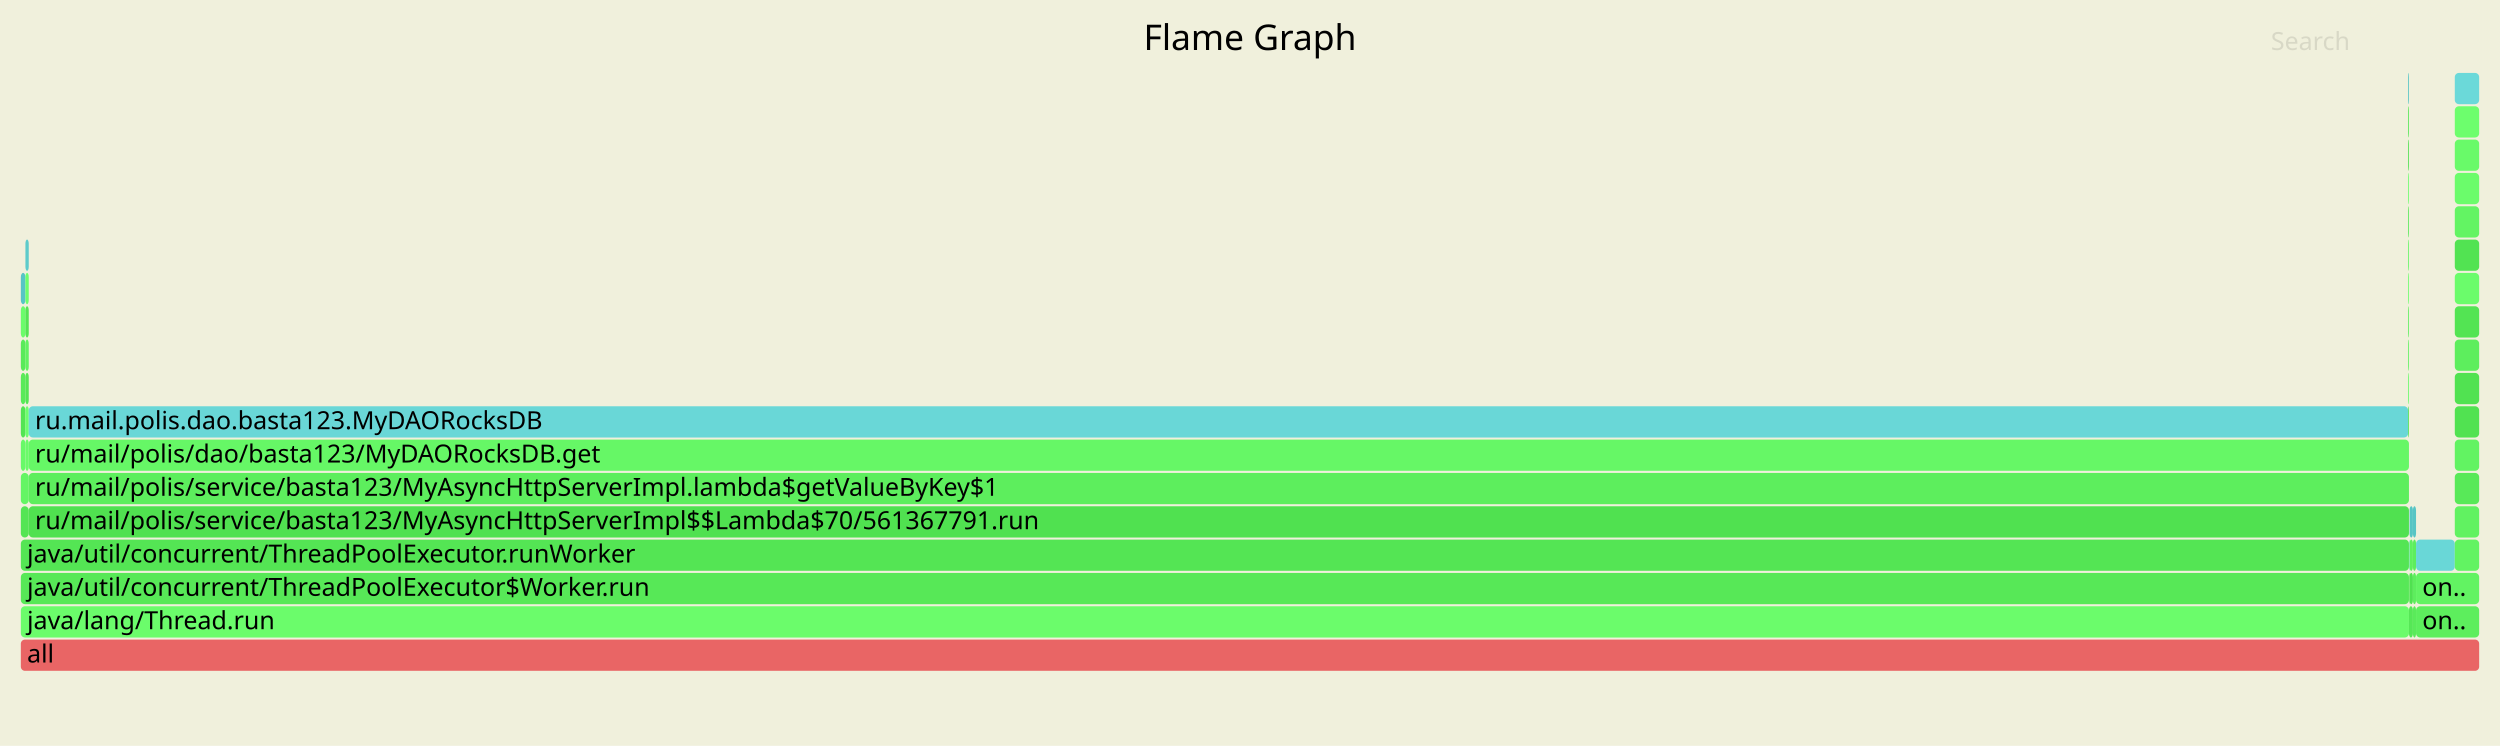
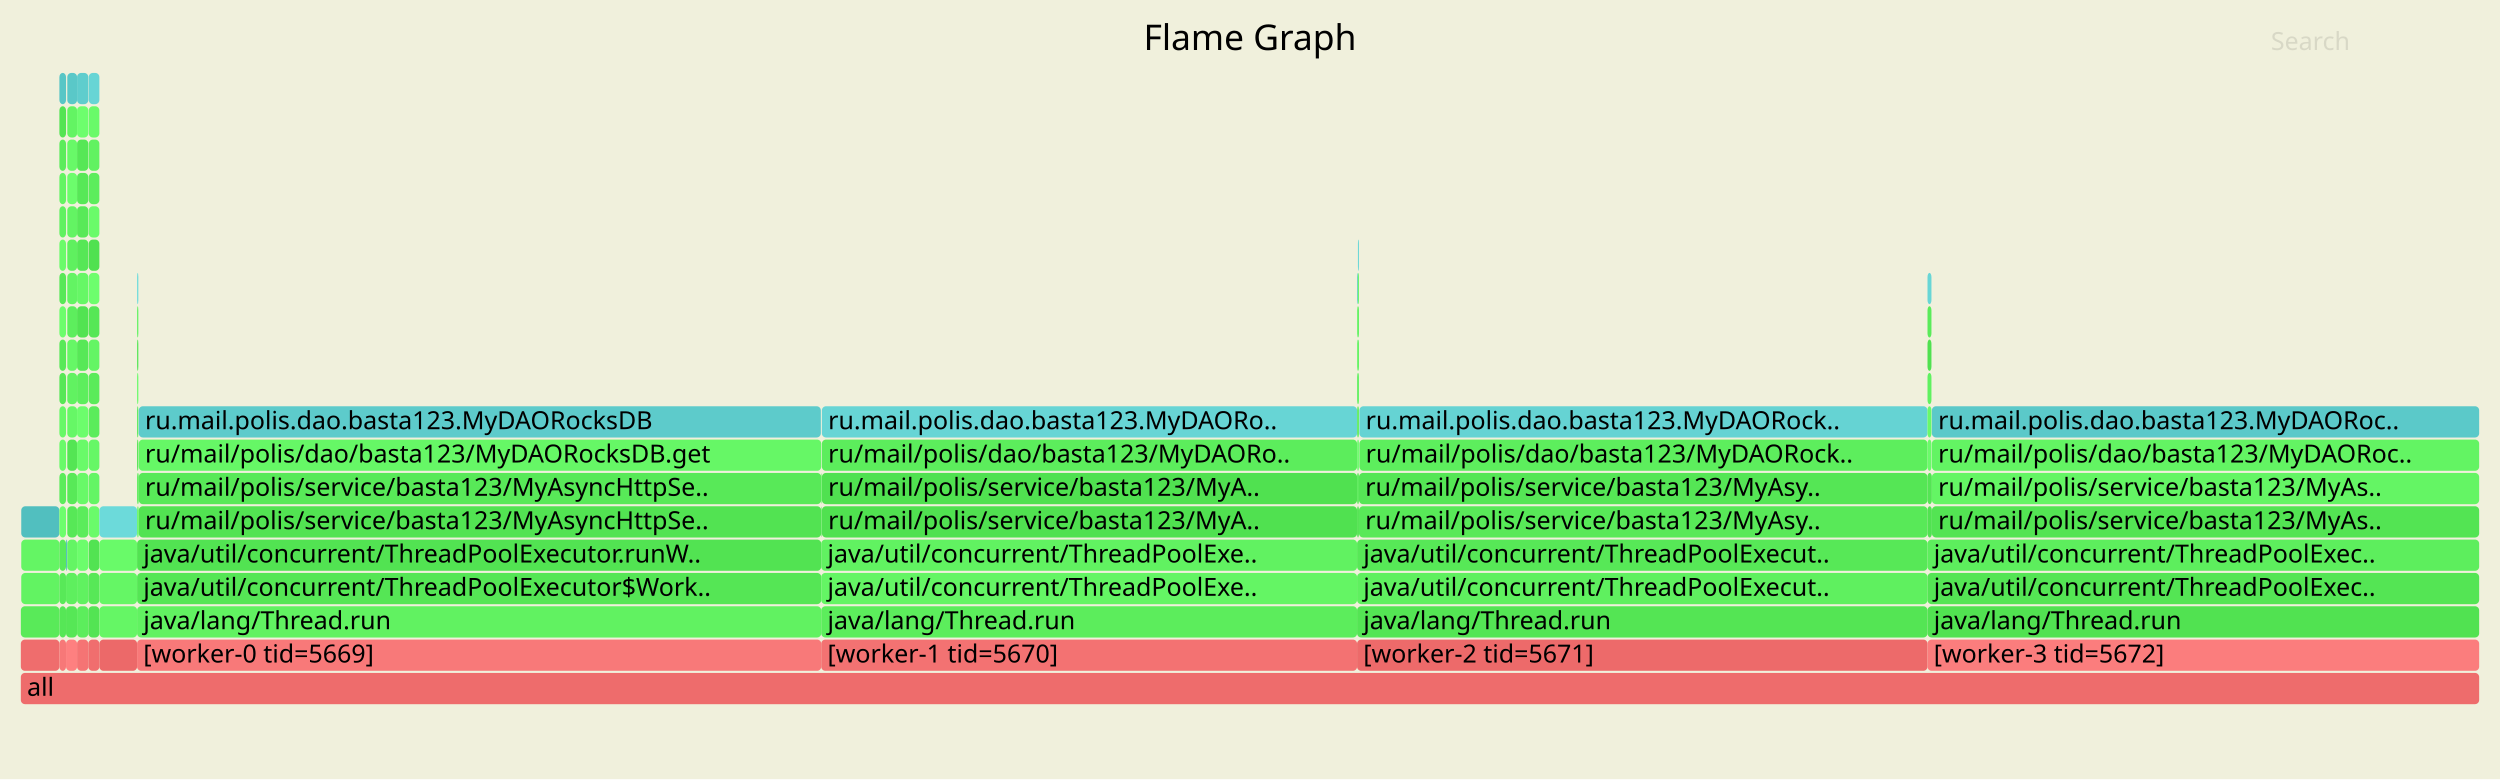
- <svg xmlns="http://www.w3.org/2000/svg" version="1.1" width="1200" height="358" viewBox="0 0 1200 358">
+ <svg xmlns="http://www.w3.org/2000/svg" version="1.1" width="1200" height="374" viewBox="0 0 1200 374">
  <style type="text/css">
	text { font-family:Verdana; font-size:12px; fill:rgb(0,0,0); }
	#search { opacity:0.1; cursor:pointer; }
	#search:hover, #search.show { opacity:1; }
	#subtitle { text-anchor:middle; font-color:rgb(160,160,160); }
	#title { text-anchor:middle; font-size:17px}
	#unzoom { cursor:pointer; }
	#frames &gt; *:hover { stroke:black; stroke-width:0.5; cursor:pointer; }
	.hide { display:none; }
	.parent { opacity:0.5; }
</style>
  <rect x="0" y="0" width="100%" height="100%" fill="rgb(240,240,220)" />
  <text id="title" x="600" y="24">Flame Graph</text>
-   <text id="details" x="10" y="341"> </text>
+   <text id="details" x="10" y="357"> </text>
  <text id="unzoom" x="10" y="24" class="hide">Reset Zoom</text>
  <text id="search" x="1090" y="24">Search</text>
-   <text id="matched" x="1090" y="341"> </text>
+   <text id="matched" x="1090" y="357"> </text>
  <g id="frames">
    <g>
-       <rect x="10.0" y="307.0" width="1180.0" height="15" fill="#e96565" rx="2" ry="2" />
-       <text x="13.0" y="318.0">all</text>
-     </g>
-     <g>
-       <rect x="10.0" y="291.0" width="1146.3" height="15" fill="#6bfc6b" rx="2" ry="2" />
-       <text x="13.0" y="302.0">java/lang/Thread.run</text>
-     </g>
-     <g>
-       <rect x="10.0" y="275.0" width="1146.3" height="15" fill="#57e857" rx="2" ry="2" />
-       <text x="13.0" y="286.0">java/util/concurrent/ThreadPoolExecutor$Worker.run</text>
-     </g>
-     <g>
-       <rect x="10.0" y="259.0" width="1146.3" height="15" fill="#54e554" rx="2" ry="2" />
-       <text x="13.0" y="270.0">java/util/concurrent/ThreadPoolExecutor.runWorker</text>
-     </g>
-     <g>
-       <rect x="10.0" y="243.0" width="3.8" height="15" fill="#54e554" rx="2" ry="2" />
-       <text x="13.0" y="254.0" />
-     </g>
-     <g>
-       <rect x="10.0" y="227.0" width="3.8" height="15" fill="#64f564" rx="2" ry="2" />
-       <text x="13.0" y="238.0" />
-     </g>
-     <g>
-       <rect x="10.0" y="211.0" width="2.2" height="15" fill="#68f968" rx="2" ry="2" />
-       <text x="13.0" y="222.0" />
-     </g>
-     <g>
-       <rect x="10.0" y="195.0" width="2.2" height="15" fill="#53e453" rx="2" ry="2" />
-       <text x="13.0" y="206.0" />
-     </g>
-     <g>
-       <rect x="10.0" y="179.0" width="2.2" height="15" fill="#59ea59" rx="2" ry="2" />
-       <text x="13.0" y="190.0" />
-     </g>
-     <g>
-       <rect x="10.0" y="163.0" width="2.2" height="15" fill="#59ea59" rx="2" ry="2" />
-       <text x="13.0" y="174.0" />
-     </g>
-     <g>
-       <rect x="10.0" y="147.0" width="2.2" height="15" fill="#6bfc6b" rx="2" ry="2" />
-       <text x="13.0" y="158.0" />
-     </g>
-     <g>
-       <rect x="10.0" y="131.0" width="2.2" height="15" fill="#57c5c5" rx="2" ry="2" />
-       <text x="13.0" y="142.0" />
-     </g>
-     <g>
-       <rect x="12.2" y="211.0" width="1.6" height="15" fill="#6afb6a" rx="2" ry="2" />
-       <text x="15.2" y="222.0" />
-     </g>
-     <g>
-       <rect x="12.2" y="195.0" width="1.6" height="15" fill="#6dfe6d" rx="2" ry="2" />
-       <text x="15.2" y="206.0" />
-     </g>
-     <g>
-       <rect x="12.2" y="179.0" width="1.6" height="15" fill="#54e554" rx="2" ry="2" />
-       <text x="15.2" y="190.0" />
-     </g>
-     <g>
-       <rect x="12.2" y="163.0" width="1.6" height="15" fill="#61f261" rx="2" ry="2" />
-       <text x="15.2" y="174.0" />
-     </g>
-     <g>
-       <rect x="12.2" y="147.0" width="1.6" height="15" fill="#54e554" rx="2" ry="2" />
-       <text x="15.2" y="158.0" />
-     </g>
-     <g>
-       <rect x="12.2" y="131.0" width="1.6" height="15" fill="#6dfe6d" rx="2" ry="2" />
-       <text x="15.2" y="142.0" />
-     </g>
-     <g>
-       <rect x="12.2" y="115.0" width="1.6" height="15" fill="#5dcbcb" rx="2" ry="2" />
-       <text x="15.2" y="126.0" />
-     </g>
-     <g>
-       <rect x="13.8" y="243.0" width="1142.5" height="15" fill="#50e150" rx="2" ry="2" />
-       <text x="16.8" y="254.0">ru/mail/polis/service/basta123/MyAsyncHttpServerImpl$$Lambda$70/561367791.run</text>
-     </g>
-     <g>
-       <rect x="13.8" y="227.0" width="1142.5" height="15" fill="#5dee5d" rx="2" ry="2" />
-       <text x="16.8" y="238.0">ru/mail/polis/service/basta123/MyAsyncHttpServerImpl.lambda$getValueByKey$1</text>
-     </g>
-     <g>
-       <rect x="13.8" y="211.0" width="1142.5" height="15" fill="#66f766" rx="2" ry="2" />
-       <text x="16.8" y="222.0">ru/mail/polis/dao/basta123/MyDAORocksDB.get</text>
-     </g>
-     <g>
-       <rect x="13.8" y="195.0" width="1142.1" height="15" fill="#69d7d7" rx="2" ry="2" />
-       <text x="16.8" y="206.0">ru.mail.polis.dao.basta123.MyDAORocksDB</text>
-     </g>
-     <g>
-       <rect x="1155.9" y="195.0" width="0.4" height="15" fill="#52e352" rx="2" ry="2" />
-       <text x="1158.9" y="206.0" />
-     </g>
-     <g>
-       <rect x="1155.9" y="179.0" width="0.4" height="15" fill="#6afb6a" rx="2" ry="2" />
-       <text x="1158.9" y="190.0" />
-     </g>
-     <g>
-       <rect x="1155.9" y="163.0" width="0.4" height="15" fill="#62f362" rx="2" ry="2" />
-       <text x="1158.9" y="174.0" />
-     </g>
-     <g>
-       <rect x="1155.9" y="147.0" width="0.4" height="15" fill="#5ff05f" rx="2" ry="2" />
-       <text x="1158.9" y="158.0" />
-     </g>
-     <g>
-       <rect x="1155.9" y="131.0" width="0.4" height="15" fill="#6dfe6d" rx="2" ry="2" />
-       <text x="1158.9" y="142.0" />
-     </g>
-     <g>
-       <rect x="1155.9" y="115.0" width="0.4" height="15" fill="#66f766" rx="2" ry="2" />
-       <text x="1158.9" y="126.0" />
-     </g>
-     <g>
-       <rect x="1155.9" y="99.0" width="0.4" height="15" fill="#5aeb5a" rx="2" ry="2" />
-       <text x="1158.9" y="110.0" />
-     </g>
-     <g>
-       <rect x="1155.9" y="83.0" width="0.4" height="15" fill="#6dfe6d" rx="2" ry="2" />
-       <text x="1158.9" y="94.0" />
-     </g>
-     <g>
-       <rect x="1155.9" y="67.0" width="0.4" height="15" fill="#51e251" rx="2" ry="2" />
-       <text x="1158.9" y="78.0" />
-     </g>
-     <g>
-       <rect x="1155.9" y="51.0" width="0.4" height="15" fill="#57e857" rx="2" ry="2" />
-       <text x="1158.9" y="62.0" />
-     </g>
-     <g>
-       <rect x="1155.9" y="35.0" width="0.4" height="15" fill="#57c5c5" rx="2" ry="2" />
-       <text x="1158.9" y="46.0" />
-     </g>
-     <g>
-       <rect x="1156.3" y="291.0" width="1.9" height="15" fill="#56e756" rx="2" ry="2" />
-       <text x="1159.3" y="302.0" />
-     </g>
-     <g>
-       <rect x="1156.3" y="275.0" width="0.3" height="15" fill="#5ced5c" rx="2" ry="2" />
-       <text x="1159.3" y="286.0" />
-     </g>
-     <g>
-       <rect x="1156.3" y="259.0" width="0.3" height="15" fill="#6bd9d9" rx="2" ry="2" />
-       <text x="1159.3" y="270.0" />
-     </g>
-     <g>
-       <rect x="1156.6" y="275.0" width="1.6" height="15" fill="#50e150" rx="2" ry="2" />
-       <text x="1159.6" y="286.0" />
-     </g>
-     <g>
-       <rect x="1156.6" y="259.0" width="1.6" height="15" fill="#5ff05f" rx="2" ry="2" />
-       <text x="1159.6" y="270.0" />
-     </g>
-     <g>
-       <rect x="1156.6" y="243.0" width="1.6" height="15" fill="#56c4c4" rx="2" ry="2" />
-       <text x="1159.6" y="254.0" />
-     </g>
-     <g>
-       <rect x="1158.2" y="291.0" width="1.5" height="15" fill="#5aeb5a" rx="2" ry="2" />
-       <text x="1161.2" y="302.0" />
-     </g>
-     <g>
-       <rect x="1158.2" y="275.0" width="1.5" height="15" fill="#5dee5d" rx="2" ry="2" />
-       <text x="1161.2" y="286.0" />
-     </g>
-     <g>
-       <rect x="1158.2" y="259.0" width="1.5" height="15" fill="#5dee5d" rx="2" ry="2" />
-       <text x="1161.2" y="270.0" />
-     </g>
-     <g>
-       <rect x="1158.2" y="243.0" width="1.5" height="15" fill="#57c5c5" rx="2" ry="2" />
-       <text x="1161.2" y="254.0" />
-     </g>
-     <g>
-       <rect x="1159.7" y="291.0" width="30.3" height="15" fill="#5dee5d" rx="2" ry="2" />
-       <text x="1162.7" y="302.0">on..</text>
-     </g>
-     <g>
-       <rect x="1159.7" y="275.0" width="30.3" height="15" fill="#62f362" rx="2" ry="2" />
-       <text x="1162.7" y="286.0">on..</text>
-     </g>
-     <g>
-       <rect x="1159.7" y="259.0" width="18.6" height="15" fill="#69d7d7" rx="2" ry="2" />
-       <text x="1162.7" y="270.0" />
-     </g>
-     <g>
-       <rect x="1178.3" y="259.0" width="11.7" height="15" fill="#62f362" rx="2" ry="2" />
-       <text x="1181.3" y="270.0" />
-     </g>
-     <g>
-       <rect x="1178.3" y="243.0" width="11.7" height="15" fill="#61f261" rx="2" ry="2" />
-       <text x="1181.3" y="254.0" />
-     </g>
-     <g>
-       <rect x="1178.3" y="227.0" width="11.7" height="15" fill="#58e958" rx="2" ry="2" />
-       <text x="1181.3" y="238.0" />
-     </g>
-     <g>
-       <rect x="1178.3" y="211.0" width="11.7" height="15" fill="#62f362" rx="2" ry="2" />
-       <text x="1181.3" y="222.0" />
-     </g>
-     <g>
-       <rect x="1178.3" y="195.0" width="11.7" height="15" fill="#51e251" rx="2" ry="2" />
-       <text x="1181.3" y="206.0" />
-     </g>
-     <g>
-       <rect x="1178.3" y="179.0" width="11.7" height="15" fill="#51e251" rx="2" ry="2" />
-       <text x="1181.3" y="190.0" />
-     </g>
-     <g>
-       <rect x="1178.3" y="163.0" width="11.7" height="15" fill="#5dee5d" rx="2" ry="2" />
-       <text x="1181.3" y="174.0" />
-     </g>
-     <g>
-       <rect x="1178.3" y="147.0" width="11.7" height="15" fill="#53e453" rx="2" ry="2" />
-       <text x="1181.3" y="158.0" />
-     </g>
-     <g>
-       <rect x="1178.3" y="131.0" width="11.7" height="15" fill="#6bfc6b" rx="2" ry="2" />
-       <text x="1181.3" y="142.0" />
-     </g>
-     <g>
-       <rect x="1178.3" y="115.0" width="11.7" height="15" fill="#52e352" rx="2" ry="2" />
-       <text x="1181.3" y="126.0" />
-     </g>
-     <g>
-       <rect x="1178.3" y="99.0" width="11.7" height="15" fill="#63f463" rx="2" ry="2" />
-       <text x="1181.3" y="110.0" />
-     </g>
-     <g>
-       <rect x="1178.3" y="83.0" width="11.7" height="15" fill="#6bfc6b" rx="2" ry="2" />
-       <text x="1181.3" y="94.0" />
-     </g>
-     <g>
-       <rect x="1178.3" y="67.0" width="11.7" height="15" fill="#69fa69" rx="2" ry="2" />
-       <text x="1181.3" y="78.0" />
-     </g>
-     <g>
-       <rect x="1178.3" y="51.0" width="11.7" height="15" fill="#6dfe6d" rx="2" ry="2" />
-       <text x="1181.3" y="62.0" />
-     </g>
-     <g>
-       <rect x="1178.3" y="35.0" width="11.7" height="15" fill="#6bd9d9" rx="2" ry="2" />
-       <text x="1181.3" y="46.0" />
+       <rect x="10.0" y="323.0" width="1180.0" height="15" fill="#ee6c6c" rx="2" ry="2" />
+       <text x="13.0" y="334.0">all</text>
+     </g>
+     <g>
+       <rect x="10.0" y="307.0" width="18.5" height="15" fill="#ef6d6d" rx="2" ry="2" />
+       <text x="13.0" y="318.0" />
+     </g>
+     <g>
+       <rect x="10.0" y="291.0" width="18.5" height="15" fill="#59ea59" rx="2" ry="2" />
+       <text x="13.0" y="302.0" />
+     </g>
+     <g>
+       <rect x="10.2" y="275.0" width="18.3" height="15" fill="#62f362" rx="2" ry="2" />
+       <text x="13.2" y="286.0" />
+     </g>
+     <g>
+       <rect x="10.2" y="259.0" width="18.3" height="15" fill="#64f564" rx="2" ry="2" />
+       <text x="13.2" y="270.0" />
+     </g>
+     <g>
+       <rect x="10.2" y="243.0" width="18.3" height="15" fill="#51bfbf" rx="2" ry="2" />
+       <text x="13.2" y="254.0" />
+     </g>
+     <g>
+       <rect x="28.5" y="307.0" width="3.2" height="15" fill="#f77878" rx="2" ry="2" />
+       <text x="31.5" y="318.0" />
+     </g>
+     <g>
+       <rect x="28.5" y="291.0" width="3.2" height="15" fill="#56e756" rx="2" ry="2" />
+       <text x="31.5" y="302.0" />
+     </g>
+     <g>
+       <rect x="28.5" y="275.0" width="3.2" height="15" fill="#58e958" rx="2" ry="2" />
+       <text x="31.5" y="286.0" />
+     </g>
+     <g>
+       <rect x="28.5" y="259.0" width="3.2" height="15" fill="#59ea59" rx="2" ry="2" />
+       <text x="31.5" y="270.0" />
+     </g>
+     <g>
+       <rect x="28.5" y="243.0" width="3.2" height="15" fill="#6dfe6d" rx="2" ry="2" />
+       <text x="31.5" y="254.0" />
+     </g>
+     <g>
+       <rect x="28.5" y="227.0" width="3.2" height="15" fill="#5bec5b" rx="2" ry="2" />
+       <text x="31.5" y="238.0" />
+     </g>
+     <g>
+       <rect x="28.5" y="211.0" width="3.2" height="15" fill="#69fa69" rx="2" ry="2" />
+       <text x="31.5" y="222.0" />
+     </g>
+     <g>
+       <rect x="28.5" y="195.0" width="3.2" height="15" fill="#67f867" rx="2" ry="2" />
+       <text x="31.5" y="206.0" />
+     </g>
+     <g>
+       <rect x="28.5" y="179.0" width="3.2" height="15" fill="#56e756" rx="2" ry="2" />
+       <text x="31.5" y="190.0" />
+     </g>
+     <g>
+       <rect x="28.5" y="163.0" width="3.2" height="15" fill="#58e958" rx="2" ry="2" />
+       <text x="31.5" y="174.0" />
+     </g>
+     <g>
+       <rect x="28.5" y="147.0" width="3.2" height="15" fill="#6cfd6c" rx="2" ry="2" />
+       <text x="31.5" y="158.0" />
+     </g>
+     <g>
+       <rect x="28.5" y="131.0" width="3.2" height="15" fill="#57e857" rx="2" ry="2" />
+       <text x="31.5" y="142.0" />
+     </g>
+     <g>
+       <rect x="28.5" y="115.0" width="3.2" height="15" fill="#6afb6a" rx="2" ry="2" />
+       <text x="31.5" y="126.0" />
+     </g>
+     <g>
+       <rect x="28.5" y="99.0" width="3.2" height="15" fill="#60f160" rx="2" ry="2" />
+       <text x="31.5" y="110.0" />
+     </g>
+     <g>
+       <rect x="28.5" y="83.0" width="3.2" height="15" fill="#63f463" rx="2" ry="2" />
+       <text x="31.5" y="94.0" />
+     </g>
+     <g>
+       <rect x="28.5" y="67.0" width="3.2" height="15" fill="#5bec5b" rx="2" ry="2" />
+       <text x="31.5" y="78.0" />
+     </g>
+     <g>
+       <rect x="28.5" y="51.0" width="3.2" height="15" fill="#53e453" rx="2" ry="2" />
+       <text x="31.5" y="62.0" />
+     </g>
+     <g>
+       <rect x="28.5" y="35.0" width="3.2" height="15" fill="#58c6c6" rx="2" ry="2" />
+       <text x="31.5" y="46.0" />
+     </g>
+     <g>
+       <rect x="31.7" y="307.0" width="5.3" height="15" fill="#fe8080" rx="2" ry="2" />
+       <text x="34.7" y="318.0" />
+     </g>
+     <g>
+       <rect x="31.7" y="291.0" width="5.3" height="15" fill="#56e756" rx="2" ry="2" />
+       <text x="34.7" y="302.0" />
+     </g>
+     <g>
+       <rect x="31.7" y="275.0" width="5.3" height="15" fill="#5eef5e" rx="2" ry="2" />
+       <text x="34.7" y="286.0" />
+     </g>
+     <g>
+       <rect x="31.7" y="259.0" width="0.6" height="15" fill="#50bebe" rx="2" ry="2" />
+       <text x="34.7" y="270.0" />
+     </g>
+     <g>
+       <rect x="32.3" y="259.0" width="4.7" height="15" fill="#64f564" rx="2" ry="2" />
+       <text x="35.3" y="270.0" />
+     </g>
+     <g>
+       <rect x="32.3" y="243.0" width="4.7" height="15" fill="#57e857" rx="2" ry="2" />
+       <text x="35.3" y="254.0" />
+     </g>
+     <g>
+       <rect x="32.3" y="227.0" width="4.7" height="15" fill="#58e958" rx="2" ry="2" />
+       <text x="35.3" y="238.0" />
+     </g>
+     <g>
+       <rect x="32.3" y="211.0" width="4.7" height="15" fill="#54e554" rx="2" ry="2" />
+       <text x="35.3" y="222.0" />
+     </g>
+     <g>
+       <rect x="32.3" y="195.0" width="4.7" height="15" fill="#66f766" rx="2" ry="2" />
+       <text x="35.3" y="206.0" />
+     </g>
+     <g>
+       <rect x="32.3" y="179.0" width="4.7" height="15" fill="#61f261" rx="2" ry="2" />
+       <text x="35.3" y="190.0" />
+     </g>
+     <g>
+       <rect x="32.3" y="163.0" width="4.7" height="15" fill="#66f766" rx="2" ry="2" />
+       <text x="35.3" y="174.0" />
+     </g>
+     <g>
+       <rect x="32.3" y="147.0" width="4.7" height="15" fill="#5dee5d" rx="2" ry="2" />
+       <text x="35.3" y="158.0" />
+     </g>
+     <g>
+       <rect x="32.3" y="131.0" width="4.7" height="15" fill="#63f463" rx="2" ry="2" />
+       <text x="35.3" y="142.0" />
+     </g>
+     <g>
+       <rect x="32.3" y="115.0" width="4.7" height="15" fill="#5ff05f" rx="2" ry="2" />
+       <text x="35.3" y="126.0" />
+     </g>
+     <g>
+       <rect x="32.3" y="99.0" width="4.7" height="15" fill="#63f463" rx="2" ry="2" />
+       <text x="35.3" y="110.0" />
+     </g>
+     <g>
+       <rect x="32.3" y="83.0" width="4.7" height="15" fill="#6cfd6c" rx="2" ry="2" />
+       <text x="35.3" y="94.0" />
+     </g>
+     <g>
+       <rect x="32.3" y="67.0" width="4.7" height="15" fill="#68f968" rx="2" ry="2" />
+       <text x="35.3" y="78.0" />
+     </g>
+     <g>
+       <rect x="32.3" y="51.0" width="4.7" height="15" fill="#63f463" rx="2" ry="2" />
+       <text x="35.3" y="62.0" />
+     </g>
+     <g>
+       <rect x="32.3" y="35.0" width="4.7" height="15" fill="#5ac8c8" rx="2" ry="2" />
+       <text x="35.3" y="46.0" />
+     </g>
+     <g>
+       <rect x="37.0" y="307.0" width="5.4" height="15" fill="#f57474" rx="2" ry="2" />
+       <text x="40.0" y="318.0" />
+     </g>
+     <g>
+       <rect x="37.0" y="291.0" width="5.4" height="15" fill="#5ced5c" rx="2" ry="2" />
+       <text x="40.0" y="302.0" />
+     </g>
+     <g>
+       <rect x="37.0" y="275.0" width="5.4" height="15" fill="#60f160" rx="2" ry="2" />
+       <text x="40.0" y="286.0" />
+     </g>
+     <g>
+       <rect x="37.0" y="259.0" width="5.4" height="15" fill="#6cfd6c" rx="2" ry="2" />
+       <text x="40.0" y="270.0" />
+     </g>
+     <g>
+       <rect x="37.0" y="243.0" width="5.4" height="15" fill="#5bec5b" rx="2" ry="2" />
+       <text x="40.0" y="254.0" />
+     </g>
+     <g>
+       <rect x="37.0" y="227.0" width="5.4" height="15" fill="#68f968" rx="2" ry="2" />
+       <text x="40.0" y="238.0" />
+     </g>
+     <g>
+       <rect x="37.0" y="211.0" width="5.4" height="15" fill="#69fa69" rx="2" ry="2" />
+       <text x="40.0" y="222.0" />
+     </g>
+     <g>
+       <rect x="37.0" y="195.0" width="5.4" height="15" fill="#6cfd6c" rx="2" ry="2" />
+       <text x="40.0" y="206.0" />
+     </g>
+     <g>
+       <rect x="37.0" y="179.0" width="5.4" height="15" fill="#5dee5d" rx="2" ry="2" />
+       <text x="40.0" y="190.0" />
+     </g>
+     <g>
+       <rect x="37.0" y="163.0" width="5.4" height="15" fill="#57e857" rx="2" ry="2" />
+       <text x="40.0" y="174.0" />
+     </g>
+     <g>
+       <rect x="37.0" y="147.0" width="5.4" height="15" fill="#52e352" rx="2" ry="2" />
+       <text x="40.0" y="158.0" />
+     </g>
+     <g>
+       <rect x="37.0" y="131.0" width="5.4" height="15" fill="#66f766" rx="2" ry="2" />
+       <text x="40.0" y="142.0" />
+     </g>
+     <g>
+       <rect x="37.0" y="115.0" width="5.4" height="15" fill="#56e756" rx="2" ry="2" />
+       <text x="40.0" y="126.0" />
+     </g>
+     <g>
+       <rect x="37.0" y="99.0" width="5.4" height="15" fill="#58e958" rx="2" ry="2" />
+       <text x="40.0" y="110.0" />
+     </g>
+     <g>
+       <rect x="37.0" y="83.0" width="5.4" height="15" fill="#57e857" rx="2" ry="2" />
+       <text x="40.0" y="94.0" />
+     </g>
+     <g>
+       <rect x="37.0" y="67.0" width="5.4" height="15" fill="#56e756" rx="2" ry="2" />
+       <text x="40.0" y="78.0" />
+     </g>
+     <g>
+       <rect x="37.0" y="51.0" width="5.4" height="15" fill="#6dfe6d" rx="2" ry="2" />
+       <text x="40.0" y="62.0" />
+     </g>
+     <g>
+       <rect x="37.0" y="35.0" width="5.4" height="15" fill="#5fcdcd" rx="2" ry="2" />
+       <text x="40.0" y="46.0" />
+     </g>
+     <g>
+       <rect x="42.4" y="307.0" width="5.3" height="15" fill="#f06e6e" rx="2" ry="2" />
+       <text x="45.4" y="318.0" />
+     </g>
+     <g>
+       <rect x="42.4" y="291.0" width="5.3" height="15" fill="#53e453" rx="2" ry="2" />
+       <text x="45.4" y="302.0" />
+     </g>
+     <g>
+       <rect x="42.4" y="275.0" width="5.3" height="15" fill="#57e857" rx="2" ry="2" />
+       <text x="45.4" y="286.0" />
+     </g>
+     <g>
+       <rect x="42.6" y="259.0" width="5.1" height="15" fill="#52e352" rx="2" ry="2" />
+       <text x="45.6" y="270.0" />
+     </g>
+     <g>
+       <rect x="42.6" y="243.0" width="5.1" height="15" fill="#6afb6a" rx="2" ry="2" />
+       <text x="45.6" y="254.0" />
+     </g>
+     <g>
+       <rect x="42.6" y="227.0" width="5.1" height="15" fill="#64f564" rx="2" ry="2" />
+       <text x="45.6" y="238.0" />
+     </g>
+     <g>
+       <rect x="42.6" y="211.0" width="5.1" height="15" fill="#66f766" rx="2" ry="2" />
+       <text x="45.6" y="222.0" />
+     </g>
+     <g>
+       <rect x="42.6" y="195.0" width="5.1" height="15" fill="#5bec5b" rx="2" ry="2" />
+       <text x="45.6" y="206.0" />
+     </g>
+     <g>
+       <rect x="42.6" y="179.0" width="5.1" height="15" fill="#5aeb5a" rx="2" ry="2" />
+       <text x="45.6" y="190.0" />
+     </g>
+     <g>
+       <rect x="42.6" y="163.0" width="5.1" height="15" fill="#64f564" rx="2" ry="2" />
+       <text x="45.6" y="174.0" />
+     </g>
+     <g>
+       <rect x="42.6" y="147.0" width="5.1" height="15" fill="#56e756" rx="2" ry="2" />
+       <text x="45.6" y="158.0" />
+     </g>
+     <g>
+       <rect x="42.6" y="131.0" width="5.1" height="15" fill="#6dfe6d" rx="2" ry="2" />
+       <text x="45.6" y="142.0" />
+     </g>
+     <g>
+       <rect x="42.6" y="115.0" width="5.1" height="15" fill="#50e150" rx="2" ry="2" />
+       <text x="45.6" y="126.0" />
+     </g>
+     <g>
+       <rect x="42.6" y="99.0" width="5.1" height="15" fill="#6afb6a" rx="2" ry="2" />
+       <text x="45.6" y="110.0" />
+     </g>
+     <g>
+       <rect x="42.6" y="83.0" width="5.1" height="15" fill="#5ced5c" rx="2" ry="2" />
+       <text x="45.6" y="94.0" />
+     </g>
+     <g>
+       <rect x="42.6" y="67.0" width="5.1" height="15" fill="#61f261" rx="2" ry="2" />
+       <text x="45.6" y="78.0" />
+     </g>
+     <g>
+       <rect x="42.6" y="51.0" width="5.1" height="15" fill="#69fa69" rx="2" ry="2" />
+       <text x="45.6" y="62.0" />
+     </g>
+     <g>
+       <rect x="42.6" y="35.0" width="5.1" height="15" fill="#67d5d5" rx="2" ry="2" />
+       <text x="45.6" y="46.0" />
+     </g>
+     <g>
+       <rect x="47.7" y="307.0" width="18.1" height="15" fill="#ec6969" rx="2" ry="2" />
+       <text x="50.7" y="318.0" />
+     </g>
+     <g>
+       <rect x="47.7" y="291.0" width="18.1" height="15" fill="#65f665" rx="2" ry="2" />
+       <text x="50.7" y="302.0" />
+     </g>
+     <g>
+       <rect x="47.7" y="275.0" width="18.1" height="15" fill="#65f665" rx="2" ry="2" />
+       <text x="50.7" y="286.0" />
+     </g>
+     <g>
+       <rect x="47.7" y="259.0" width="18.1" height="15" fill="#69fa69" rx="2" ry="2" />
+       <text x="50.7" y="270.0" />
+     </g>
+     <g>
+       <rect x="47.7" y="243.0" width="18.1" height="15" fill="#6cdada" rx="2" ry="2" />
+       <text x="50.7" y="254.0" />
+     </g>
+     <g>
+       <rect x="65.8" y="307.0" width="328.4" height="15" fill="#f87979" rx="2" ry="2" />
+       <text x="68.8" y="318.0">[worker-0 tid=5669]</text>
+     </g>
+     <g>
+       <rect x="65.8" y="291.0" width="328.4" height="15" fill="#61f261" rx="2" ry="2" />
+       <text x="68.8" y="302.0">java/lang/Thread.run</text>
+     </g>
+     <g>
+       <rect x="65.8" y="275.0" width="328.4" height="15" fill="#55e655" rx="2" ry="2" />
+       <text x="68.8" y="286.0">java/util/concurrent/ThreadPoolExecutor$Work..</text>
+     </g>
+     <g>
+       <rect x="65.8" y="259.0" width="328.4" height="15" fill="#52e352" rx="2" ry="2" />
+       <text x="68.8" y="270.0">java/util/concurrent/ThreadPoolExecutor.runW..</text>
+     </g>
+     <g>
+       <rect x="65.8" y="243.0" width="0.8" height="15" fill="#68f968" rx="2" ry="2" />
+       <text x="68.8" y="254.0" />
+     </g>
+     <g>
+       <rect x="65.8" y="227.0" width="0.8" height="15" fill="#5bec5b" rx="2" ry="2" />
+       <text x="68.8" y="238.0" />
+     </g>
+     <g>
+       <rect x="65.8" y="211.0" width="0.6" height="15" fill="#52e352" rx="2" ry="2" />
+       <text x="68.8" y="222.0" />
+     </g>
+     <g>
+       <rect x="65.8" y="195.0" width="0.6" height="15" fill="#59ea59" rx="2" ry="2" />
+       <text x="68.8" y="206.0" />
+     </g>
+     <g>
+       <rect x="65.8" y="179.0" width="0.6" height="15" fill="#6afb6a" rx="2" ry="2" />
+       <text x="68.8" y="190.0" />
+     </g>
+     <g>
+       <rect x="65.8" y="163.0" width="0.6" height="15" fill="#55e655" rx="2" ry="2" />
+       <text x="68.8" y="174.0" />
+     </g>
+     <g>
+       <rect x="65.8" y="147.0" width="0.6" height="15" fill="#61f261" rx="2" ry="2" />
+       <text x="68.8" y="158.0" />
+     </g>
+     <g>
+       <rect x="65.8" y="131.0" width="0.6" height="15" fill="#6ddbdb" rx="2" ry="2" />
+       <text x="68.8" y="142.0" />
+     </g>
+     <g>
+       <rect x="66.6" y="243.0" width="327.6" height="15" fill="#52e352" rx="2" ry="2" />
+       <text x="69.6" y="254.0">ru/mail/polis/service/basta123/MyAsyncHttpSe..</text>
+     </g>
+     <g>
+       <rect x="66.6" y="227.0" width="327.6" height="15" fill="#58e958" rx="2" ry="2" />
+       <text x="69.6" y="238.0">ru/mail/polis/service/basta123/MyAsyncHttpSe..</text>
+     </g>
+     <g>
+       <rect x="66.6" y="211.0" width="327.6" height="15" fill="#66f766" rx="2" ry="2" />
+       <text x="69.6" y="222.0">ru/mail/polis/dao/basta123/MyDAORocksDB.get</text>
+     </g>
+     <g>
+       <rect x="66.6" y="195.0" width="327.4" height="15" fill="#5dcbcb" rx="2" ry="2" />
+       <text x="69.6" y="206.0">ru.mail.polis.dao.basta123.MyDAORocksDB</text>
+     </g>
+     <g>
+       <rect x="394.2" y="307.0" width="257.2" height="15" fill="#f37272" rx="2" ry="2" />
+       <text x="397.2" y="318.0">[worker-1 tid=5670]</text>
+     </g>
+     <g>
+       <rect x="394.2" y="291.0" width="257.2" height="15" fill="#5ced5c" rx="2" ry="2" />
+       <text x="397.2" y="302.0">java/lang/Thread.run</text>
+     </g>
+     <g>
+       <rect x="394.2" y="275.0" width="257.2" height="15" fill="#64f564" rx="2" ry="2" />
+       <text x="397.2" y="286.0">java/util/concurrent/ThreadPoolExe..</text>
+     </g>
+     <g>
+       <rect x="394.2" y="259.0" width="257.2" height="15" fill="#61f261" rx="2" ry="2" />
+       <text x="397.2" y="270.0">java/util/concurrent/ThreadPoolExe..</text>
+     </g>
+     <g>
+       <rect x="394.2" y="243.0" width="0.3" height="15" fill="#5ced5c" rx="2" ry="2" />
+       <text x="397.2" y="254.0" />
+     </g>
+     <g>
+       <rect x="394.2" y="227.0" width="0.3" height="15" fill="#61f261" rx="2" ry="2" />
+       <text x="397.2" y="238.0" />
+     </g>
+     <g>
+       <rect x="394.5" y="243.0" width="256.9" height="15" fill="#50e150" rx="2" ry="2" />
+       <text x="397.5" y="254.0">ru/mail/polis/service/basta123/MyA..</text>
+     </g>
+     <g>
+       <rect x="394.5" y="227.0" width="256.9" height="15" fill="#50e150" rx="2" ry="2" />
+       <text x="397.5" y="238.0">ru/mail/polis/service/basta123/MyA..</text>
+     </g>
+     <g>
+       <rect x="394.5" y="211.0" width="256.9" height="15" fill="#5ced5c" rx="2" ry="2" />
+       <text x="397.5" y="222.0">ru/mail/polis/dao/basta123/MyDAORo..</text>
+     </g>
+     <g>
+       <rect x="394.5" y="195.0" width="256.9" height="15" fill="#67d5d5" rx="2" ry="2" />
+       <text x="397.5" y="206.0">ru.mail.polis.dao.basta123.MyDAORo..</text>
+     </g>
+     <g>
+       <rect x="651.4" y="307.0" width="273.8" height="15" fill="#ed6a6a" rx="2" ry="2" />
+       <text x="654.4" y="318.0">[worker-2 tid=5671]</text>
+     </g>
+     <g>
+       <rect x="651.4" y="291.0" width="273.8" height="15" fill="#54e554" rx="2" ry="2" />
+       <text x="654.4" y="302.0">java/lang/Thread.run</text>
+     </g>
+     <g>
+       <rect x="651.4" y="275.0" width="273.8" height="15" fill="#5ff05f" rx="2" ry="2" />
+       <text x="654.4" y="286.0">java/util/concurrent/ThreadPoolExecut..</text>
+     </g>
+     <g>
+       <rect x="651.4" y="259.0" width="273.8" height="15" fill="#57e857" rx="2" ry="2" />
+       <text x="654.4" y="270.0">java/util/concurrent/ThreadPoolExecut..</text>
+     </g>
+     <g>
+       <rect x="651.4" y="243.0" width="0.9" height="15" fill="#52e352" rx="2" ry="2" />
+       <text x="654.4" y="254.0" />
+     </g>
+     <g>
+       <rect x="651.4" y="227.0" width="0.9" height="15" fill="#59ea59" rx="2" ry="2" />
+       <text x="654.4" y="238.0" />
+     </g>
+     <g>
+       <rect x="651.4" y="211.0" width="0.4" height="15" fill="#69fa69" rx="2" ry="2" />
+       <text x="654.4" y="222.0" />
+     </g>
+     <g>
+       <rect x="651.4" y="195.0" width="0.4" height="15" fill="#57e857" rx="2" ry="2" />
+       <text x="654.4" y="206.0" />
+     </g>
+     <g>
+       <rect x="651.4" y="179.0" width="0.4" height="15" fill="#5ced5c" rx="2" ry="2" />
+       <text x="654.4" y="190.0" />
+     </g>
+     <g>
+       <rect x="651.4" y="163.0" width="0.4" height="15" fill="#64f564" rx="2" ry="2" />
+       <text x="654.4" y="174.0" />
+     </g>
+     <g>
+       <rect x="651.4" y="147.0" width="0.4" height="15" fill="#63f463" rx="2" ry="2" />
+       <text x="654.4" y="158.0" />
+     </g>
+     <g>
+       <rect x="651.4" y="131.0" width="0.4" height="15" fill="#5ecccc" rx="2" ry="2" />
+       <text x="654.4" y="142.0" />
+     </g>
+     <g>
+       <rect x="651.8" y="211.0" width="0.5" height="15" fill="#6dfe6d" rx="2" ry="2" />
+       <text x="654.8" y="222.0" />
+     </g>
+     <g>
+       <rect x="651.8" y="195.0" width="0.5" height="15" fill="#60f160" rx="2" ry="2" />
+       <text x="654.8" y="206.0" />
+     </g>
+     <g>
+       <rect x="651.8" y="179.0" width="0.5" height="15" fill="#63f463" rx="2" ry="2" />
+       <text x="654.8" y="190.0" />
+     </g>
+     <g>
+       <rect x="651.8" y="163.0" width="0.5" height="15" fill="#61f261" rx="2" ry="2" />
+       <text x="654.8" y="174.0" />
+     </g>
+     <g>
+       <rect x="651.8" y="147.0" width="0.5" height="15" fill="#60f160" rx="2" ry="2" />
+       <text x="654.8" y="158.0" />
+     </g>
+     <g>
+       <rect x="651.8" y="131.0" width="0.5" height="15" fill="#66f766" rx="2" ry="2" />
+       <text x="654.8" y="142.0" />
+     </g>
+     <g>
+       <rect x="651.8" y="115.0" width="0.5" height="15" fill="#69d7d7" rx="2" ry="2" />
+       <text x="654.8" y="126.0" />
+     </g>
+     <g>
+       <rect x="652.3" y="243.0" width="272.9" height="15" fill="#58e958" rx="2" ry="2" />
+       <text x="655.3" y="254.0">ru/mail/polis/service/basta123/MyAsy..</text>
+     </g>
+     <g>
+       <rect x="652.3" y="227.0" width="272.9" height="15" fill="#55e655" rx="2" ry="2" />
+       <text x="655.3" y="238.0">ru/mail/polis/service/basta123/MyAsy..</text>
+     </g>
+     <g>
+       <rect x="652.5" y="211.0" width="272.7" height="15" fill="#5dee5d" rx="2" ry="2" />
+       <text x="655.5" y="222.0">ru/mail/polis/dao/basta123/MyDAORock..</text>
+     </g>
+     <g>
+       <rect x="652.5" y="195.0" width="272.7" height="15" fill="#65d3d3" rx="2" ry="2" />
+       <text x="655.5" y="206.0">ru.mail.polis.dao.basta123.MyDAORock..</text>
+     </g>
+     <g>
+       <rect x="925.2" y="307.0" width="264.8" height="15" fill="#fb7d7d" rx="2" ry="2" />
+       <text x="928.2" y="318.0">[worker-3 tid=5672]</text>
+     </g>
+     <g>
+       <rect x="925.2" y="291.0" width="264.8" height="15" fill="#51e251" rx="2" ry="2" />
+       <text x="928.2" y="302.0">java/lang/Thread.run</text>
+     </g>
+     <g>
+       <rect x="925.2" y="275.0" width="264.8" height="15" fill="#54e554" rx="2" ry="2" />
+       <text x="928.2" y="286.0">java/util/concurrent/ThreadPoolExec..</text>
+     </g>
+     <g>
+       <rect x="925.2" y="259.0" width="264.8" height="15" fill="#5dee5d" rx="2" ry="2" />
+       <text x="928.2" y="270.0">java/util/concurrent/ThreadPoolExec..</text>
+     </g>
+     <g>
+       <rect x="925.2" y="243.0" width="2.1" height="15" fill="#51e251" rx="2" ry="2" />
+       <text x="928.2" y="254.0" />
+     </g>
+     <g>
+       <rect x="925.2" y="227.0" width="2.1" height="15" fill="#54e554" rx="2" ry="2" />
+       <text x="928.2" y="238.0" />
+     </g>
+     <g>
+       <rect x="925.2" y="211.0" width="1.9" height="15" fill="#6afb6a" rx="2" ry="2" />
+       <text x="928.2" y="222.0" />
+     </g>
+     <g>
+       <rect x="925.2" y="195.0" width="1.9" height="15" fill="#69fa69" rx="2" ry="2" />
+       <text x="928.2" y="206.0" />
+     </g>
+     <g>
+       <rect x="925.2" y="179.0" width="1.9" height="15" fill="#60f160" rx="2" ry="2" />
+       <text x="928.2" y="190.0" />
+     </g>
+     <g>
+       <rect x="925.2" y="163.0" width="1.9" height="15" fill="#50e150" rx="2" ry="2" />
+       <text x="928.2" y="174.0" />
+     </g>
+     <g>
+       <rect x="925.2" y="147.0" width="1.9" height="15" fill="#5aeb5a" rx="2" ry="2" />
+       <text x="928.2" y="158.0" />
+     </g>
+     <g>
+       <rect x="925.2" y="131.0" width="1.9" height="15" fill="#68d6d6" rx="2" ry="2" />
+       <text x="928.2" y="142.0" />
+     </g>
+     <g>
+       <rect x="927.3" y="243.0" width="262.7" height="15" fill="#53e453" rx="2" ry="2" />
+       <text x="930.3" y="254.0">ru/mail/polis/service/basta123/MyAs..</text>
+     </g>
+     <g>
+       <rect x="927.3" y="227.0" width="262.7" height="15" fill="#64f564" rx="2" ry="2" />
+       <text x="930.3" y="238.0">ru/mail/polis/service/basta123/MyAs..</text>
+     </g>
+     <g>
+       <rect x="927.3" y="211.0" width="262.7" height="15" fill="#63f463" rx="2" ry="2" />
+       <text x="930.3" y="222.0">ru/mail/polis/dao/basta123/MyDAORoc..</text>
+     </g>
+     <g>
+       <rect x="927.3" y="195.0" width="262.7" height="15" fill="#5bc9c9" rx="2" ry="2" />
+       <text x="930.3" y="206.0">ru.mail.polis.dao.basta123.MyDAORoc..</text>
    </g>
  </g>
</svg>
